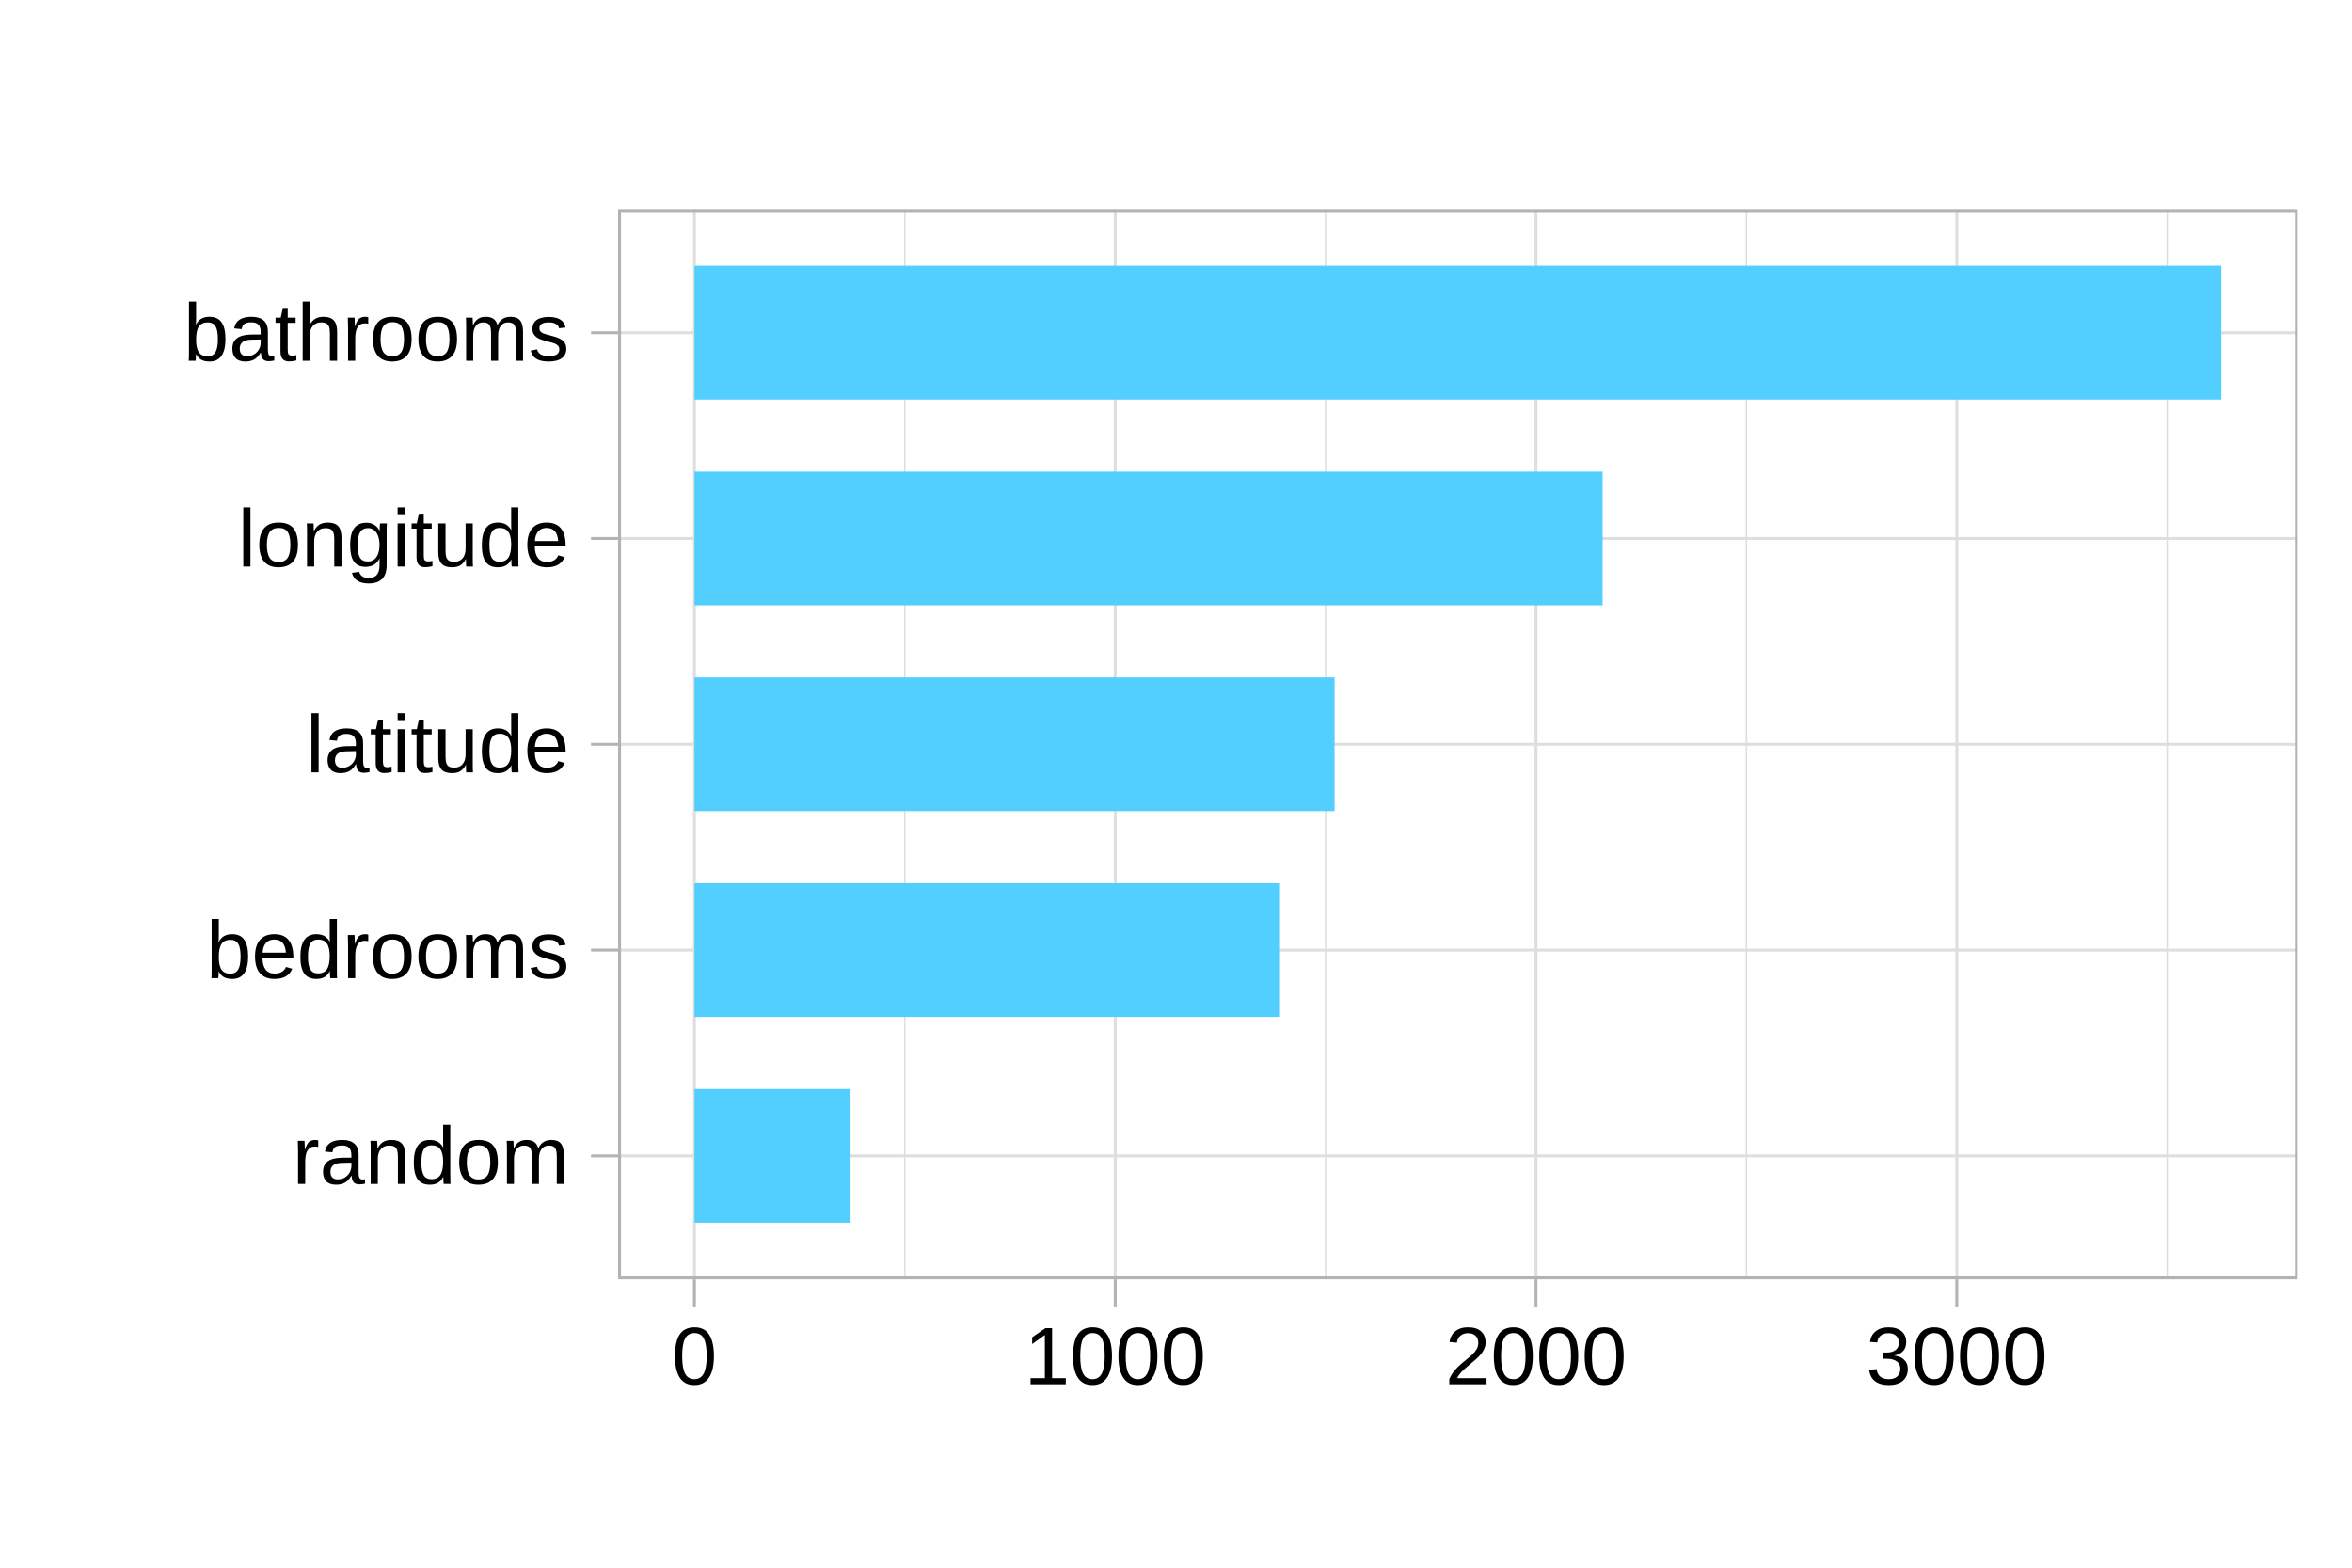
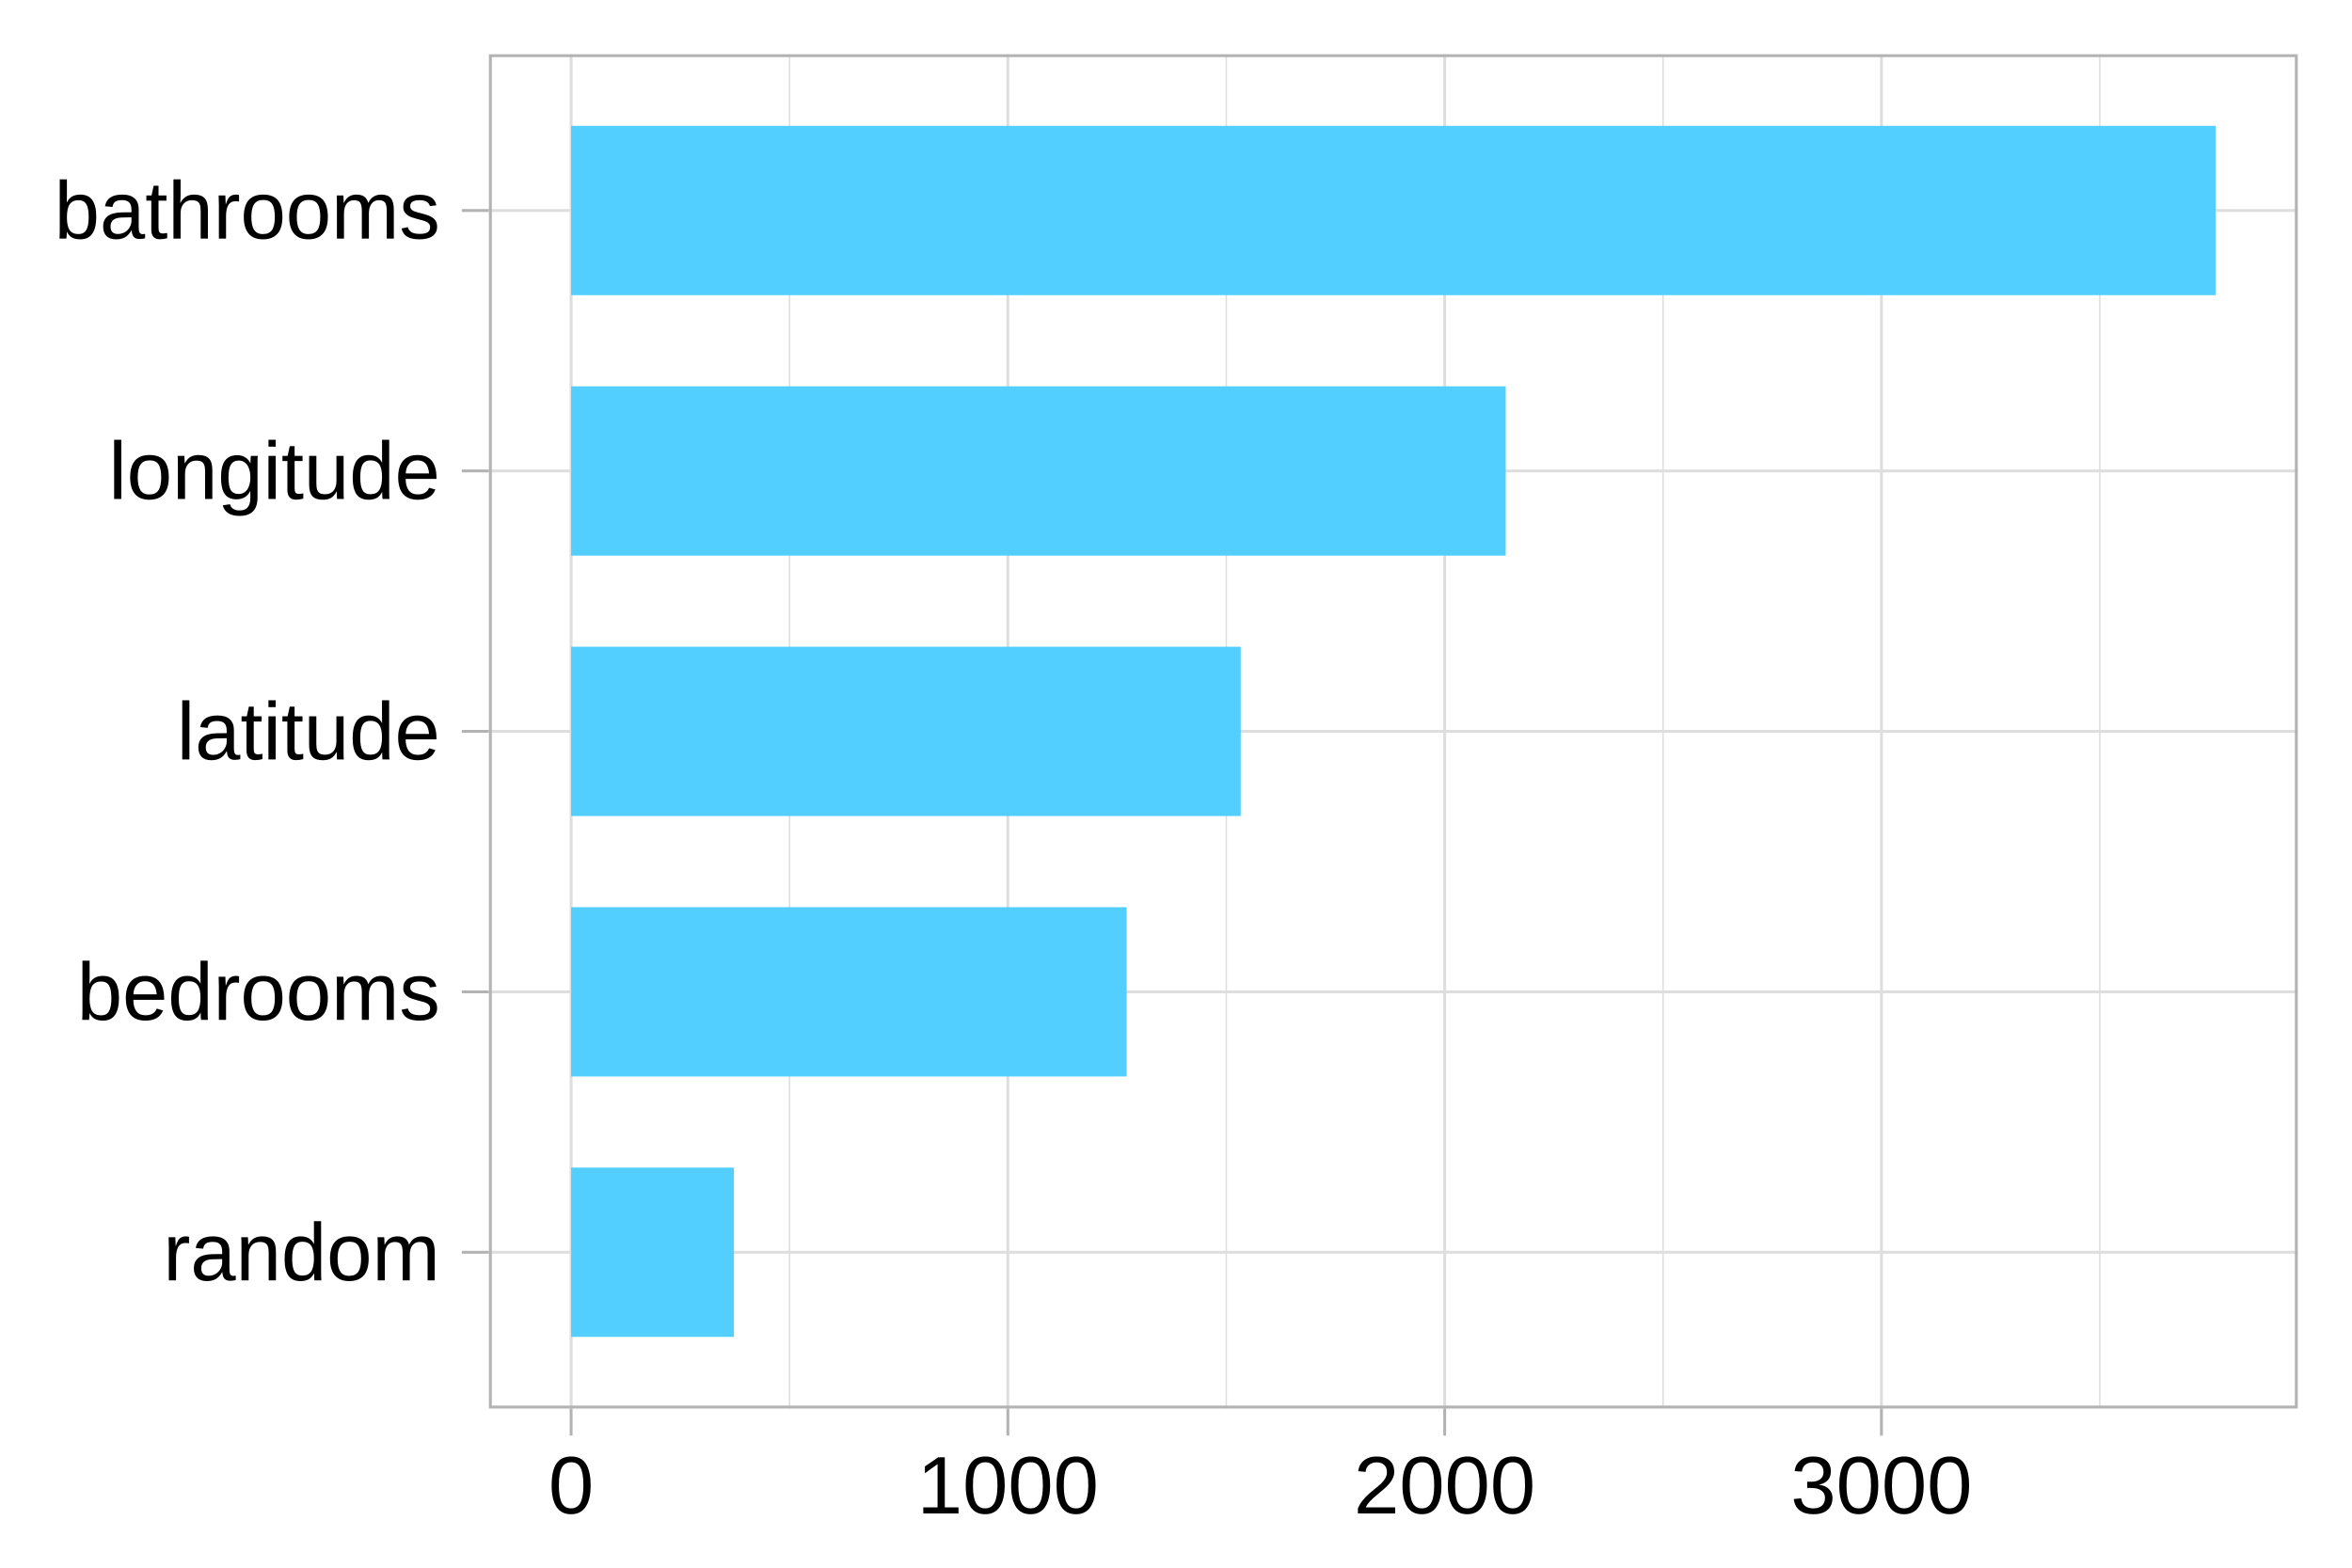
<svg xmlns="http://www.w3.org/2000/svg" viewBox="0 0 432.00 288.00">
  <defs>
    <style type="text/css">
    line, polyline, path, rect, circle {
      fill: none;
      stroke: #000000;
      stroke-linecap: round;
      stroke-linejoin: round;
      stroke-miterlimit: 10.00;
    }
  </style>
  </defs>
  <rect width="100%" height="100%" style="stroke: none; fill: #FFFFFF;" />
  <rect x="-0.00" y="0.00" width="432.00" height="288.00" style="stroke-width: 1.07; stroke: #FFFFFF; fill: #FFFFFF;" />
  <defs>
-     <clipPath id="cpMTEzLjUyNnw0MjIuMDM3fDIzNS4wM3wzOC40MzM0">
-       <rect x="113.53" y="38.43" width="308.51" height="196.60" />
+     <clipPath id="cpODkuNzk4Mnw0MjIuMDM3fDI1OC43NTh8OS45NjI2NA==">
+       <rect x="89.80" y="9.96" width="332.24" height="248.80" />
    </clipPath>
  </defs>
-   <rect x="113.53" y="38.43" width="308.51" height="196.60" style="stroke-width: 1.07; stroke: none; fill: #FFFFFF;" clip-path="url(#cpMTEzLjUyNnw0MjIuMDM3fDIzNS4wM3wzOC40MzM0)" />
-   <polyline points="166.19,235.03 166.19,38.43 " style="stroke-width: 0.27; stroke: #DEDEDE; stroke-linecap: butt;" clip-path="url(#cpMTEzLjUyNnw0MjIuMDM3fDIzNS4wM3wzOC40MzM0)" />
-   <polyline points="243.48,235.03 243.48,38.43 " style="stroke-width: 0.27; stroke: #DEDEDE; stroke-linecap: butt;" clip-path="url(#cpMTEzLjUyNnw0MjIuMDM3fDIzNS4wM3wzOC40MzM0)" />
-   <polyline points="320.77,235.03 320.77,38.43 " style="stroke-width: 0.27; stroke: #DEDEDE; stroke-linecap: butt;" clip-path="url(#cpMTEzLjUyNnw0MjIuMDM3fDIzNS4wM3wzOC40MzM0)" />
-   <polyline points="398.06,235.03 398.06,38.43 " style="stroke-width: 0.27; stroke: #DEDEDE; stroke-linecap: butt;" clip-path="url(#cpMTEzLjUyNnw0MjIuMDM3fDIzNS4wM3wzOC40MzM0)" />
-   <polyline points="113.53,212.35 422.04,212.35 " style="stroke-width: 0.53; stroke: #DEDEDE; stroke-linecap: butt;" clip-path="url(#cpMTEzLjUyNnw0MjIuMDM3fDIzNS4wM3wzOC40MzM0)" />
-   <polyline points="113.53,174.54 422.04,174.54 " style="stroke-width: 0.53; stroke: #DEDEDE; stroke-linecap: butt;" clip-path="url(#cpMTEzLjUyNnw0MjIuMDM3fDIzNS4wM3wzOC40MzM0)" />
-   <polyline points="113.53,136.73 422.04,136.73 " style="stroke-width: 0.53; stroke: #DEDEDE; stroke-linecap: butt;" clip-path="url(#cpMTEzLjUyNnw0MjIuMDM3fDIzNS4wM3wzOC40MzM0)" />
-   <polyline points="113.53,98.92 422.04,98.92 " style="stroke-width: 0.53; stroke: #DEDEDE; stroke-linecap: butt;" clip-path="url(#cpMTEzLjUyNnw0MjIuMDM3fDIzNS4wM3wzOC40MzM0)" />
-   <polyline points="113.53,61.12 422.04,61.12 " style="stroke-width: 0.53; stroke: #DEDEDE; stroke-linecap: butt;" clip-path="url(#cpMTEzLjUyNnw0MjIuMDM3fDIzNS4wM3wzOC40MzM0)" />
-   <polyline points="127.55,235.03 127.55,38.43 " style="stroke-width: 0.53; stroke: #DEDEDE; stroke-linecap: butt;" clip-path="url(#cpMTEzLjUyNnw0MjIuMDM3fDIzNS4wM3wzOC40MzM0)" />
-   <polyline points="204.84,235.03 204.84,38.43 " style="stroke-width: 0.53; stroke: #DEDEDE; stroke-linecap: butt;" clip-path="url(#cpMTEzLjUyNnw0MjIuMDM3fDIzNS4wM3wzOC40MzM0)" />
-   <polyline points="282.12,235.03 282.12,38.43 " style="stroke-width: 0.53; stroke: #DEDEDE; stroke-linecap: butt;" clip-path="url(#cpMTEzLjUyNnw0MjIuMDM3fDIzNS4wM3wzOC40MzM0)" />
-   <polyline points="359.41,235.03 359.41,38.43 " style="stroke-width: 0.53; stroke: #DEDEDE; stroke-linecap: butt;" clip-path="url(#cpMTEzLjUyNnw0MjIuMDM3fDIzNS4wM3wzOC40MzM0)" />
-   <rect x="127.55" y="200.06" width="28.68" height="24.57" style="stroke-width: 1.07; stroke: none; stroke-linecap: butt; fill: #53CFFF;" clip-path="url(#cpMTEzLjUyNnw0MjIuMDM3fDIzNS4wM3wzOC40MzM0)" />
-   <rect x="127.55" y="162.25" width="107.55" height="24.57" style="stroke-width: 1.07; stroke: none; stroke-linecap: butt; fill: #53CFFF;" clip-path="url(#cpMTEzLjUyNnw0MjIuMDM3fDIzNS4wM3wzOC40MzM0)" />
-   <rect x="127.55" y="124.44" width="117.58" height="24.57" style="stroke-width: 1.07; stroke: none; stroke-linecap: butt; fill: #53CFFF;" clip-path="url(#cpMTEzLjUyNnw0MjIuMDM3fDIzNS4wM3wzOC40MzM0)" />
-   <rect x="127.55" y="86.64" width="166.81" height="24.57" style="stroke-width: 1.07; stroke: none; stroke-linecap: butt; fill: #53CFFF;" clip-path="url(#cpMTEzLjUyNnw0MjIuMDM3fDIzNS4wM3wzOC40MzM0)" />
-   <rect x="127.55" y="48.83" width="280.46" height="24.57" style="stroke-width: 1.07; stroke: none; stroke-linecap: butt; fill: #53CFFF;" clip-path="url(#cpMTEzLjUyNnw0MjIuMDM3fDIzNS4wM3wzOC40MzM0)" />
-   <rect x="113.53" y="38.43" width="308.51" height="196.60" style="stroke-width: 1.07; stroke: #B3B3B3;" clip-path="url(#cpMTEzLjUyNnw0MjIuMDM3fDIzNS4wM3wzOC40MzM0)" />
+   <rect x="89.80" y="9.96" width="332.24" height="248.80" style="stroke-width: 1.07; stroke: none; fill: #FFFFFF;" clip-path="url(#cpODkuNzk4Mnw0MjIuMDM3fDI1OC43NTh8OS45NjI2NA==)" />
+   <polyline points="145.01,258.76 145.01,9.96 " style="stroke-width: 0.27; stroke: #DEDEDE; stroke-linecap: butt;" clip-path="url(#cpODkuNzk4Mnw0MjIuMDM3fDI1OC43NTh8OS45NjI2NA==)" />
+   <polyline points="225.24,258.76 225.24,9.96 " style="stroke-width: 0.27; stroke: #DEDEDE; stroke-linecap: butt;" clip-path="url(#cpODkuNzk4Mnw0MjIuMDM3fDI1OC43NTh8OS45NjI2NA==)" />
+   <polyline points="305.46,258.76 305.46,9.96 " style="stroke-width: 0.27; stroke: #DEDEDE; stroke-linecap: butt;" clip-path="url(#cpODkuNzk4Mnw0MjIuMDM3fDI1OC43NTh8OS45NjI2NA==)" />
+   <polyline points="385.68,258.76 385.68,9.96 " style="stroke-width: 0.27; stroke: #DEDEDE; stroke-linecap: butt;" clip-path="url(#cpODkuNzk4Mnw0MjIuMDM3fDI1OC43NTh8OS45NjI2NA==)" />
+   <polyline points="89.80,230.05 422.04,230.05 " style="stroke-width: 0.53; stroke: #DEDEDE; stroke-linecap: butt;" clip-path="url(#cpODkuNzk4Mnw0MjIuMDM3fDI1OC43NTh8OS45NjI2NA==)" />
+   <polyline points="89.80,182.21 422.04,182.21 " style="stroke-width: 0.53; stroke: #DEDEDE; stroke-linecap: butt;" clip-path="url(#cpODkuNzk4Mnw0MjIuMDM3fDI1OC43NTh8OS45NjI2NA==)" />
+   <polyline points="89.80,134.36 422.04,134.36 " style="stroke-width: 0.53; stroke: #DEDEDE; stroke-linecap: butt;" clip-path="url(#cpODkuNzk4Mnw0MjIuMDM3fDI1OC43NTh8OS45NjI2NA==)" />
+   <polyline points="89.80,86.52 422.04,86.52 " style="stroke-width: 0.53; stroke: #DEDEDE; stroke-linecap: butt;" clip-path="url(#cpODkuNzk4Mnw0MjIuMDM3fDI1OC43NTh8OS45NjI2NA==)" />
+   <polyline points="89.80,38.67 422.04,38.67 " style="stroke-width: 0.53; stroke: #DEDEDE; stroke-linecap: butt;" clip-path="url(#cpODkuNzk4Mnw0MjIuMDM3fDI1OC43NTh8OS45NjI2NA==)" />
+   <polyline points="104.90,258.76 104.90,9.96 " style="stroke-width: 0.53; stroke: #DEDEDE; stroke-linecap: butt;" clip-path="url(#cpODkuNzk4Mnw0MjIuMDM3fDI1OC43NTh8OS45NjI2NA==)" />
+   <polyline points="185.12,258.76 185.12,9.96 " style="stroke-width: 0.53; stroke: #DEDEDE; stroke-linecap: butt;" clip-path="url(#cpODkuNzk4Mnw0MjIuMDM3fDI1OC43NTh8OS45NjI2NA==)" />
+   <polyline points="265.35,258.76 265.35,9.96 " style="stroke-width: 0.53; stroke: #DEDEDE; stroke-linecap: butt;" clip-path="url(#cpODkuNzk4Mnw0MjIuMDM3fDI1OC43NTh8OS45NjI2NA==)" />
+   <polyline points="345.57,258.76 345.57,9.96 " style="stroke-width: 0.53; stroke: #DEDEDE; stroke-linecap: butt;" clip-path="url(#cpODkuNzk4Mnw0MjIuMDM3fDI1OC43NTh8OS45NjI2NA==)" />
+   <rect x="104.90" y="214.50" width="29.90" height="31.10" style="stroke-width: 1.07; stroke: none; stroke-linecap: butt; fill: #53CFFF;" clip-path="url(#cpODkuNzk4Mnw0MjIuMDM3fDI1OC43NTh8OS45NjI2NA==)" />
+   <rect x="104.90" y="166.66" width="102.04" height="31.10" style="stroke-width: 1.07; stroke: none; stroke-linecap: butt; fill: #53CFFF;" clip-path="url(#cpODkuNzk4Mnw0MjIuMDM3fDI1OC43NTh8OS45NjI2NA==)" />
+   <rect x="104.90" y="118.81" width="122.99" height="31.10" style="stroke-width: 1.07; stroke: none; stroke-linecap: butt; fill: #53CFFF;" clip-path="url(#cpODkuNzk4Mnw0MjIuMDM3fDI1OC43NTh8OS45NjI2NA==)" />
+   <rect x="104.90" y="70.97" width="171.66" height="31.10" style="stroke-width: 1.07; stroke: none; stroke-linecap: butt; fill: #53CFFF;" clip-path="url(#cpODkuNzk4Mnw0MjIuMDM3fDI1OC43NTh8OS45NjI2NA==)" />
+   <rect x="104.90" y="23.12" width="302.04" height="31.10" style="stroke-width: 1.07; stroke: none; stroke-linecap: butt; fill: #53CFFF;" clip-path="url(#cpODkuNzk4Mnw0MjIuMDM3fDI1OC43NTh8OS45NjI2NA==)" />
+   <rect x="89.80" y="9.96" width="332.24" height="248.80" style="stroke-width: 1.07; stroke: #B3B3B3;" clip-path="url(#cpODkuNzk4Mnw0MjIuMDM3fDI1OC43NTh8OS45NjI2NA==)" />
  <defs>
    <clipPath id="cpMHw0MzJ8Mjg4fDA=">
      <rect x="0.00" y="0.00" width="432.00" height="288.00" />
    </clipPath>
  </defs>
  <g clip-path="url(#cpMHw0MzJ8Mjg4fDA=)">
-     <text x="53.70" y="217.50" style="font-size: 15.00px; font-family: Liberation Sans;" textLength="50.86px" lengthAdjust="spacingAndGlyphs">random</text>
+     <text x="29.97" y="235.21" style="font-size: 15.00px; font-family: Liberation Sans;" textLength="50.86px" lengthAdjust="spacingAndGlyphs">random</text>
  </g>
  <g clip-path="url(#cpMHw0MzJ8Mjg4fDA=)">
-     <text x="37.86" y="179.70" style="font-size: 15.00px; font-family: Liberation Sans;" textLength="66.70px" lengthAdjust="spacingAndGlyphs">bedrooms</text>
+     <text x="14.13" y="187.36" style="font-size: 15.00px; font-family: Liberation Sans;" textLength="66.70px" lengthAdjust="spacingAndGlyphs">bedrooms</text>
  </g>
  <g clip-path="url(#cpMHw0MzJ8Mjg4fDA=)">
-     <text x="56.19" y="141.89" style="font-size: 15.00px; font-family: Liberation Sans;" textLength="48.37px" lengthAdjust="spacingAndGlyphs">latitude</text>
+     <text x="32.46" y="139.52" style="font-size: 15.00px; font-family: Liberation Sans;" textLength="48.37px" lengthAdjust="spacingAndGlyphs">latitude</text>
  </g>
  <g clip-path="url(#cpMHw0MzJ8Mjg4fDA=)">
-     <text x="43.67" y="104.08" style="font-size: 15.00px; font-family: Liberation Sans;" textLength="60.89px" lengthAdjust="spacingAndGlyphs">longitude</text>
+     <text x="19.95" y="91.67" style="font-size: 15.00px; font-family: Liberation Sans;" textLength="60.89px" lengthAdjust="spacingAndGlyphs">longitude</text>
  </g>
  <g clip-path="url(#cpMHw0MzJ8Mjg4fDA=)">
-     <text x="33.69" y="66.27" style="font-size: 15.00px; font-family: Liberation Sans;" textLength="70.87px" lengthAdjust="spacingAndGlyphs">bathrooms</text>
+     <text x="9.96" y="43.83" style="font-size: 15.00px; font-family: Liberation Sans;" textLength="70.87px" lengthAdjust="spacingAndGlyphs">bathrooms</text>
  </g>
-   <polyline points="108.55,212.35 113.53,212.35 " style="stroke-width: 0.53; stroke: #B3B3B3; stroke-linecap: butt;" clip-path="url(#cpMHw0MzJ8Mjg4fDA=)" />
-   <polyline points="108.55,174.54 113.53,174.54 " style="stroke-width: 0.53; stroke: #B3B3B3; stroke-linecap: butt;" clip-path="url(#cpMHw0MzJ8Mjg4fDA=)" />
-   <polyline points="108.55,136.73 113.53,136.73 " style="stroke-width: 0.53; stroke: #B3B3B3; stroke-linecap: butt;" clip-path="url(#cpMHw0MzJ8Mjg4fDA=)" />
-   <polyline points="108.55,98.92 113.53,98.92 " style="stroke-width: 0.53; stroke: #B3B3B3; stroke-linecap: butt;" clip-path="url(#cpMHw0MzJ8Mjg4fDA=)" />
-   <polyline points="108.55,61.12 113.53,61.12 " style="stroke-width: 0.53; stroke: #B3B3B3; stroke-linecap: butt;" clip-path="url(#cpMHw0MzJ8Mjg4fDA=)" />
-   <polyline points="127.55,240.01 127.55,235.03 " style="stroke-width: 0.53; stroke: #B3B3B3; stroke-linecap: butt;" clip-path="url(#cpMHw0MzJ8Mjg4fDA=)" />
-   <polyline points="204.84,240.01 204.84,235.03 " style="stroke-width: 0.53; stroke: #B3B3B3; stroke-linecap: butt;" clip-path="url(#cpMHw0MzJ8Mjg4fDA=)" />
-   <polyline points="282.12,240.01 282.12,235.03 " style="stroke-width: 0.53; stroke: #B3B3B3; stroke-linecap: butt;" clip-path="url(#cpMHw0MzJ8Mjg4fDA=)" />
-   <polyline points="359.41,240.01 359.41,235.03 " style="stroke-width: 0.53; stroke: #B3B3B3; stroke-linecap: butt;" clip-path="url(#cpMHw0MzJ8Mjg4fDA=)" />
+   <polyline points="84.82,230.05 89.80,230.05 " style="stroke-width: 0.53; stroke: #B3B3B3; stroke-linecap: butt;" clip-path="url(#cpMHw0MzJ8Mjg4fDA=)" />
+   <polyline points="84.82,182.21 89.80,182.21 " style="stroke-width: 0.53; stroke: #B3B3B3; stroke-linecap: butt;" clip-path="url(#cpMHw0MzJ8Mjg4fDA=)" />
+   <polyline points="84.82,134.36 89.80,134.36 " style="stroke-width: 0.53; stroke: #B3B3B3; stroke-linecap: butt;" clip-path="url(#cpMHw0MzJ8Mjg4fDA=)" />
+   <polyline points="84.82,86.52 89.80,86.52 " style="stroke-width: 0.53; stroke: #B3B3B3; stroke-linecap: butt;" clip-path="url(#cpMHw0MzJ8Mjg4fDA=)" />
+   <polyline points="84.82,38.67 89.80,38.67 " style="stroke-width: 0.53; stroke: #B3B3B3; stroke-linecap: butt;" clip-path="url(#cpMHw0MzJ8Mjg4fDA=)" />
+   <polyline points="104.90,263.74 104.90,258.76 " style="stroke-width: 0.53; stroke: #B3B3B3; stroke-linecap: butt;" clip-path="url(#cpMHw0MzJ8Mjg4fDA=)" />
+   <polyline points="185.12,263.74 185.12,258.76 " style="stroke-width: 0.53; stroke: #B3B3B3; stroke-linecap: butt;" clip-path="url(#cpMHw0MzJ8Mjg4fDA=)" />
+   <polyline points="265.35,263.74 265.35,258.76 " style="stroke-width: 0.53; stroke: #B3B3B3; stroke-linecap: butt;" clip-path="url(#cpMHw0MzJ8Mjg4fDA=)" />
+   <polyline points="345.57,263.74 345.57,258.76 " style="stroke-width: 0.53; stroke: #B3B3B3; stroke-linecap: butt;" clip-path="url(#cpMHw0MzJ8Mjg4fDA=)" />
  <g clip-path="url(#cpMHw0MzJ8Mjg4fDA=)">
-     <text x="123.38" y="254.31" style="font-size: 15.00px; font-family: Liberation Sans;" textLength="8.34px" lengthAdjust="spacingAndGlyphs">0</text>
+     <text x="100.73" y="278.04" style="font-size: 15.00px; font-family: Liberation Sans;" textLength="8.34px" lengthAdjust="spacingAndGlyphs">0</text>
  </g>
  <g clip-path="url(#cpMHw0MzJ8Mjg4fDA=)">
-     <text x="188.15" y="254.31" style="font-size: 15.00px; font-family: Liberation Sans;" textLength="33.37px" lengthAdjust="spacingAndGlyphs">1000</text>
+     <text x="168.44" y="278.04" style="font-size: 15.00px; font-family: Liberation Sans;" textLength="33.37px" lengthAdjust="spacingAndGlyphs">1000</text>
  </g>
  <g clip-path="url(#cpMHw0MzJ8Mjg4fDA=)">
-     <text x="265.44" y="254.31" style="font-size: 15.00px; font-family: Liberation Sans;" textLength="33.37px" lengthAdjust="spacingAndGlyphs">2000</text>
+     <text x="248.66" y="278.04" style="font-size: 15.00px; font-family: Liberation Sans;" textLength="33.37px" lengthAdjust="spacingAndGlyphs">2000</text>
  </g>
  <g clip-path="url(#cpMHw0MzJ8Mjg4fDA=)">
-     <text x="342.73" y="254.31" style="font-size: 15.00px; font-family: Liberation Sans;" textLength="33.37px" lengthAdjust="spacingAndGlyphs">3000</text>
+     <text x="328.89" y="278.04" style="font-size: 15.00px; font-family: Liberation Sans;" textLength="33.37px" lengthAdjust="spacingAndGlyphs">3000</text>
  </g>
</svg>
